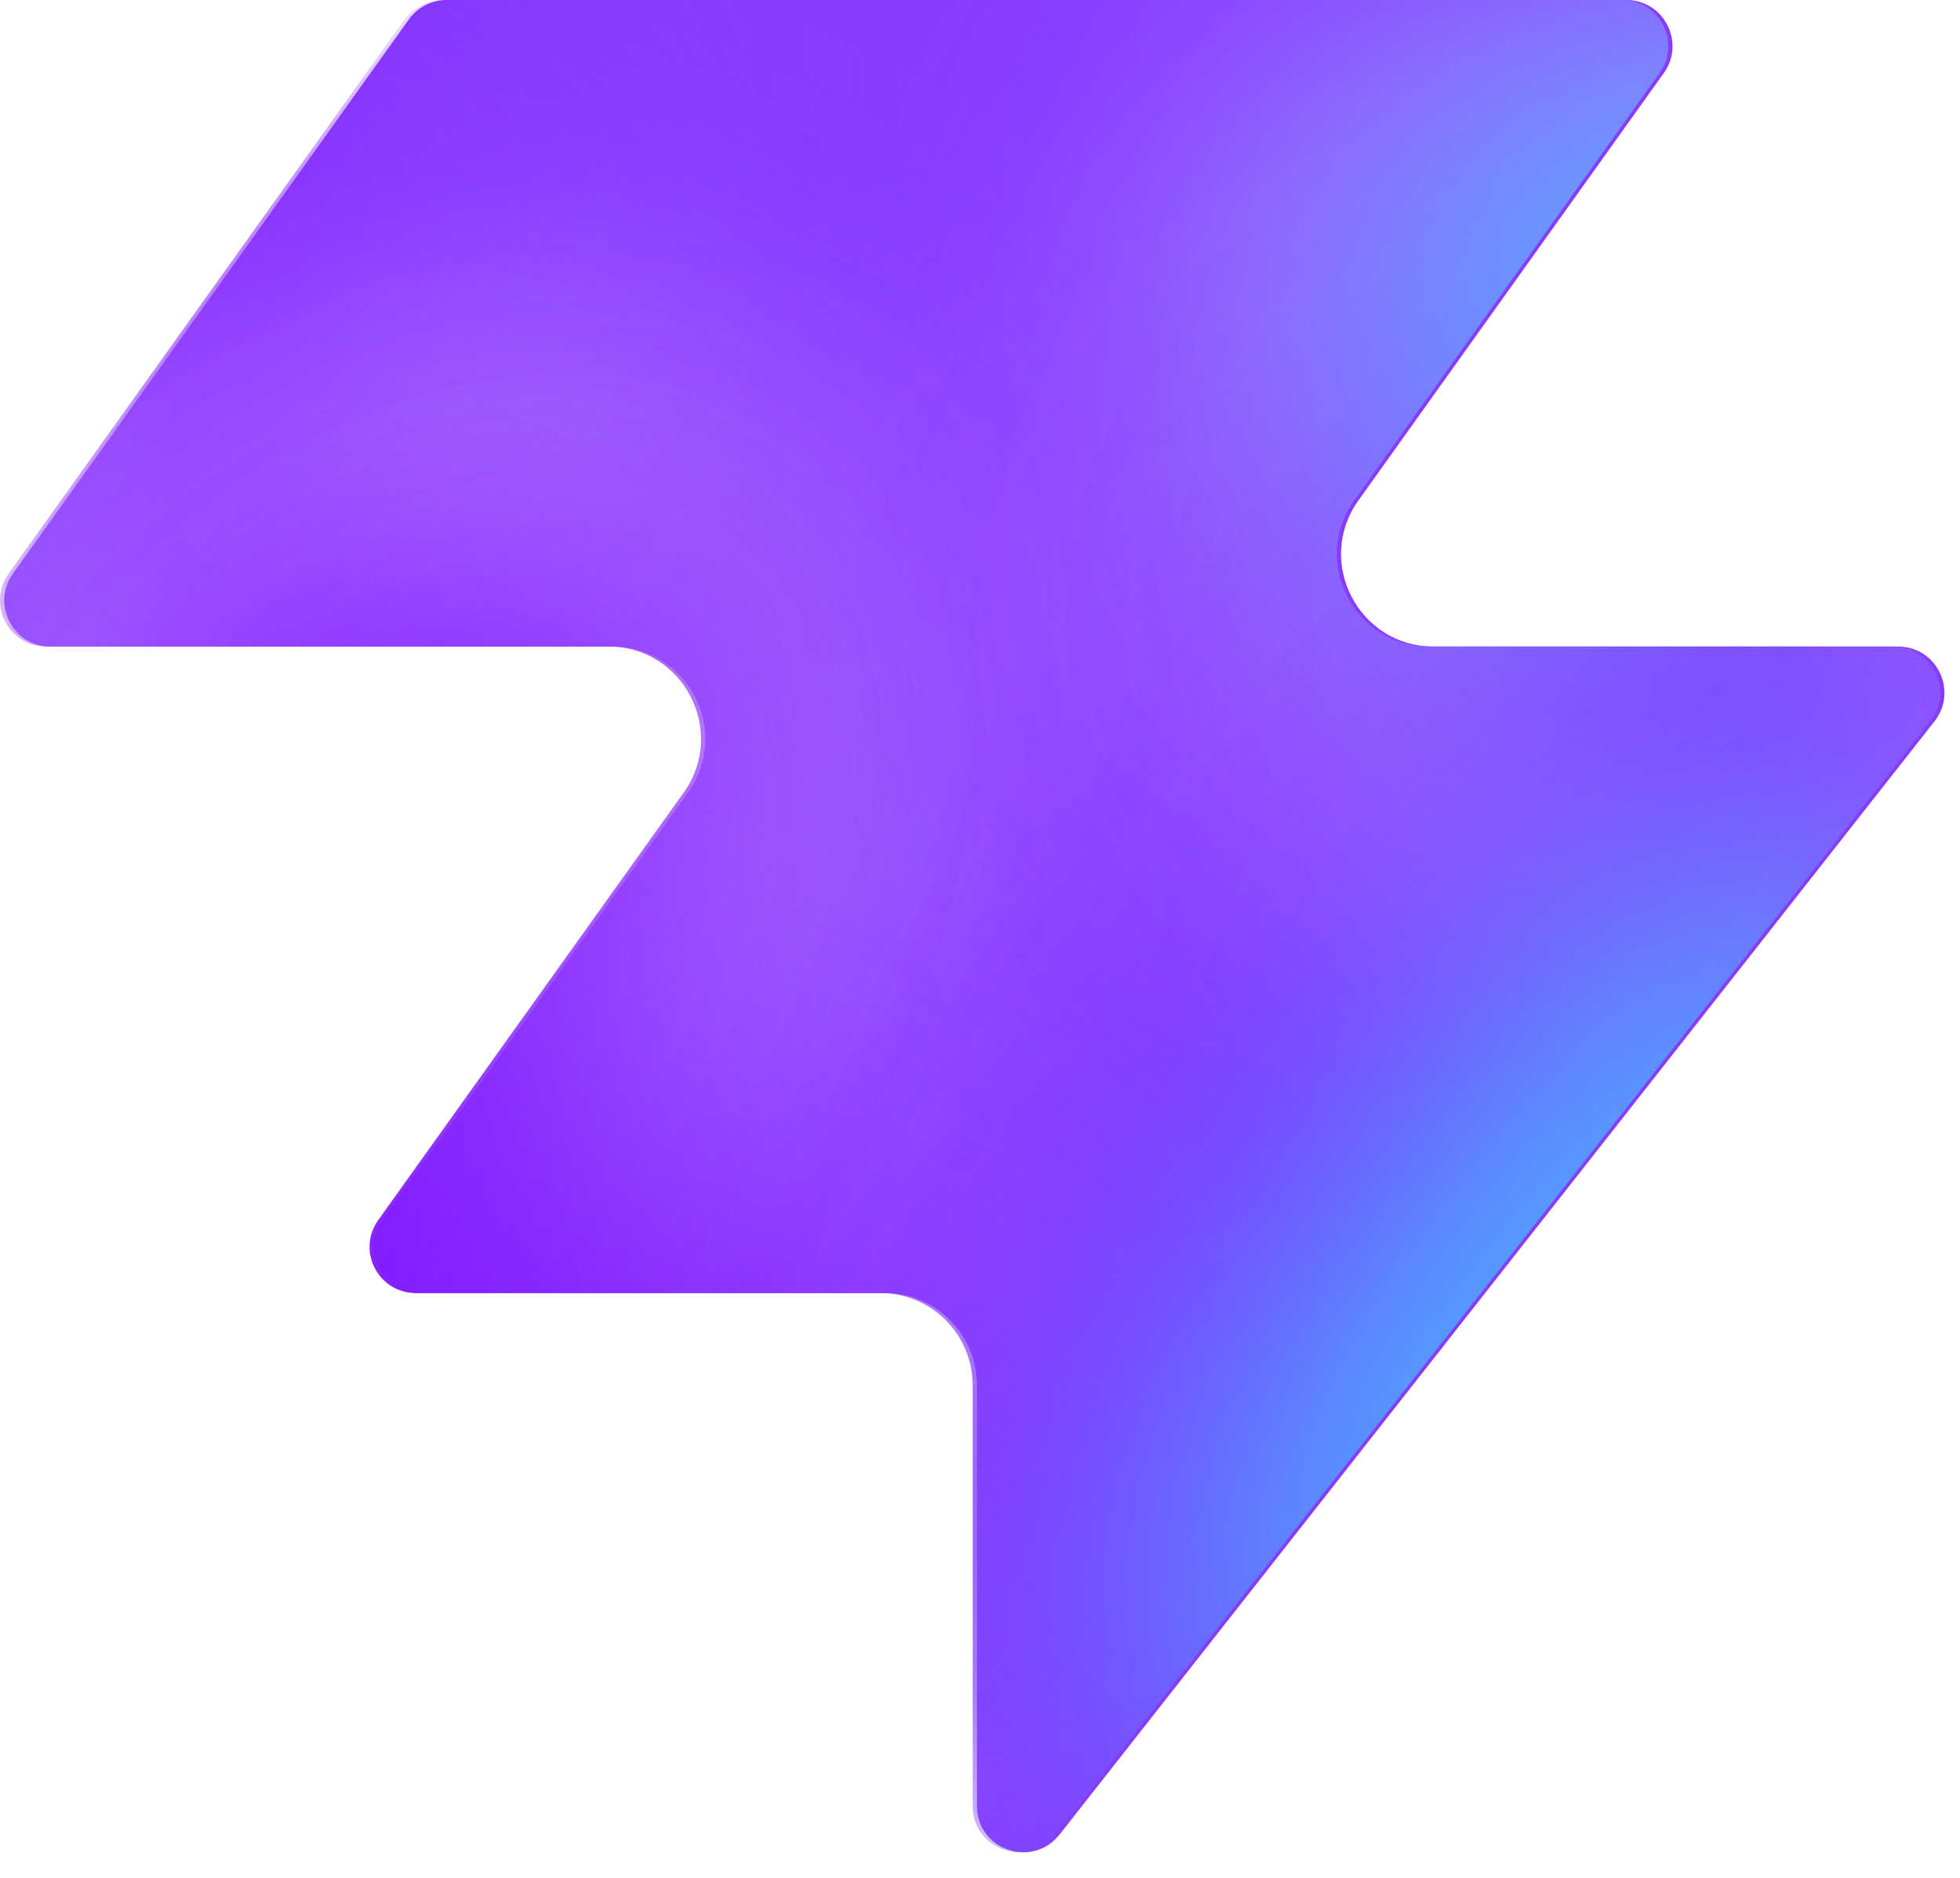
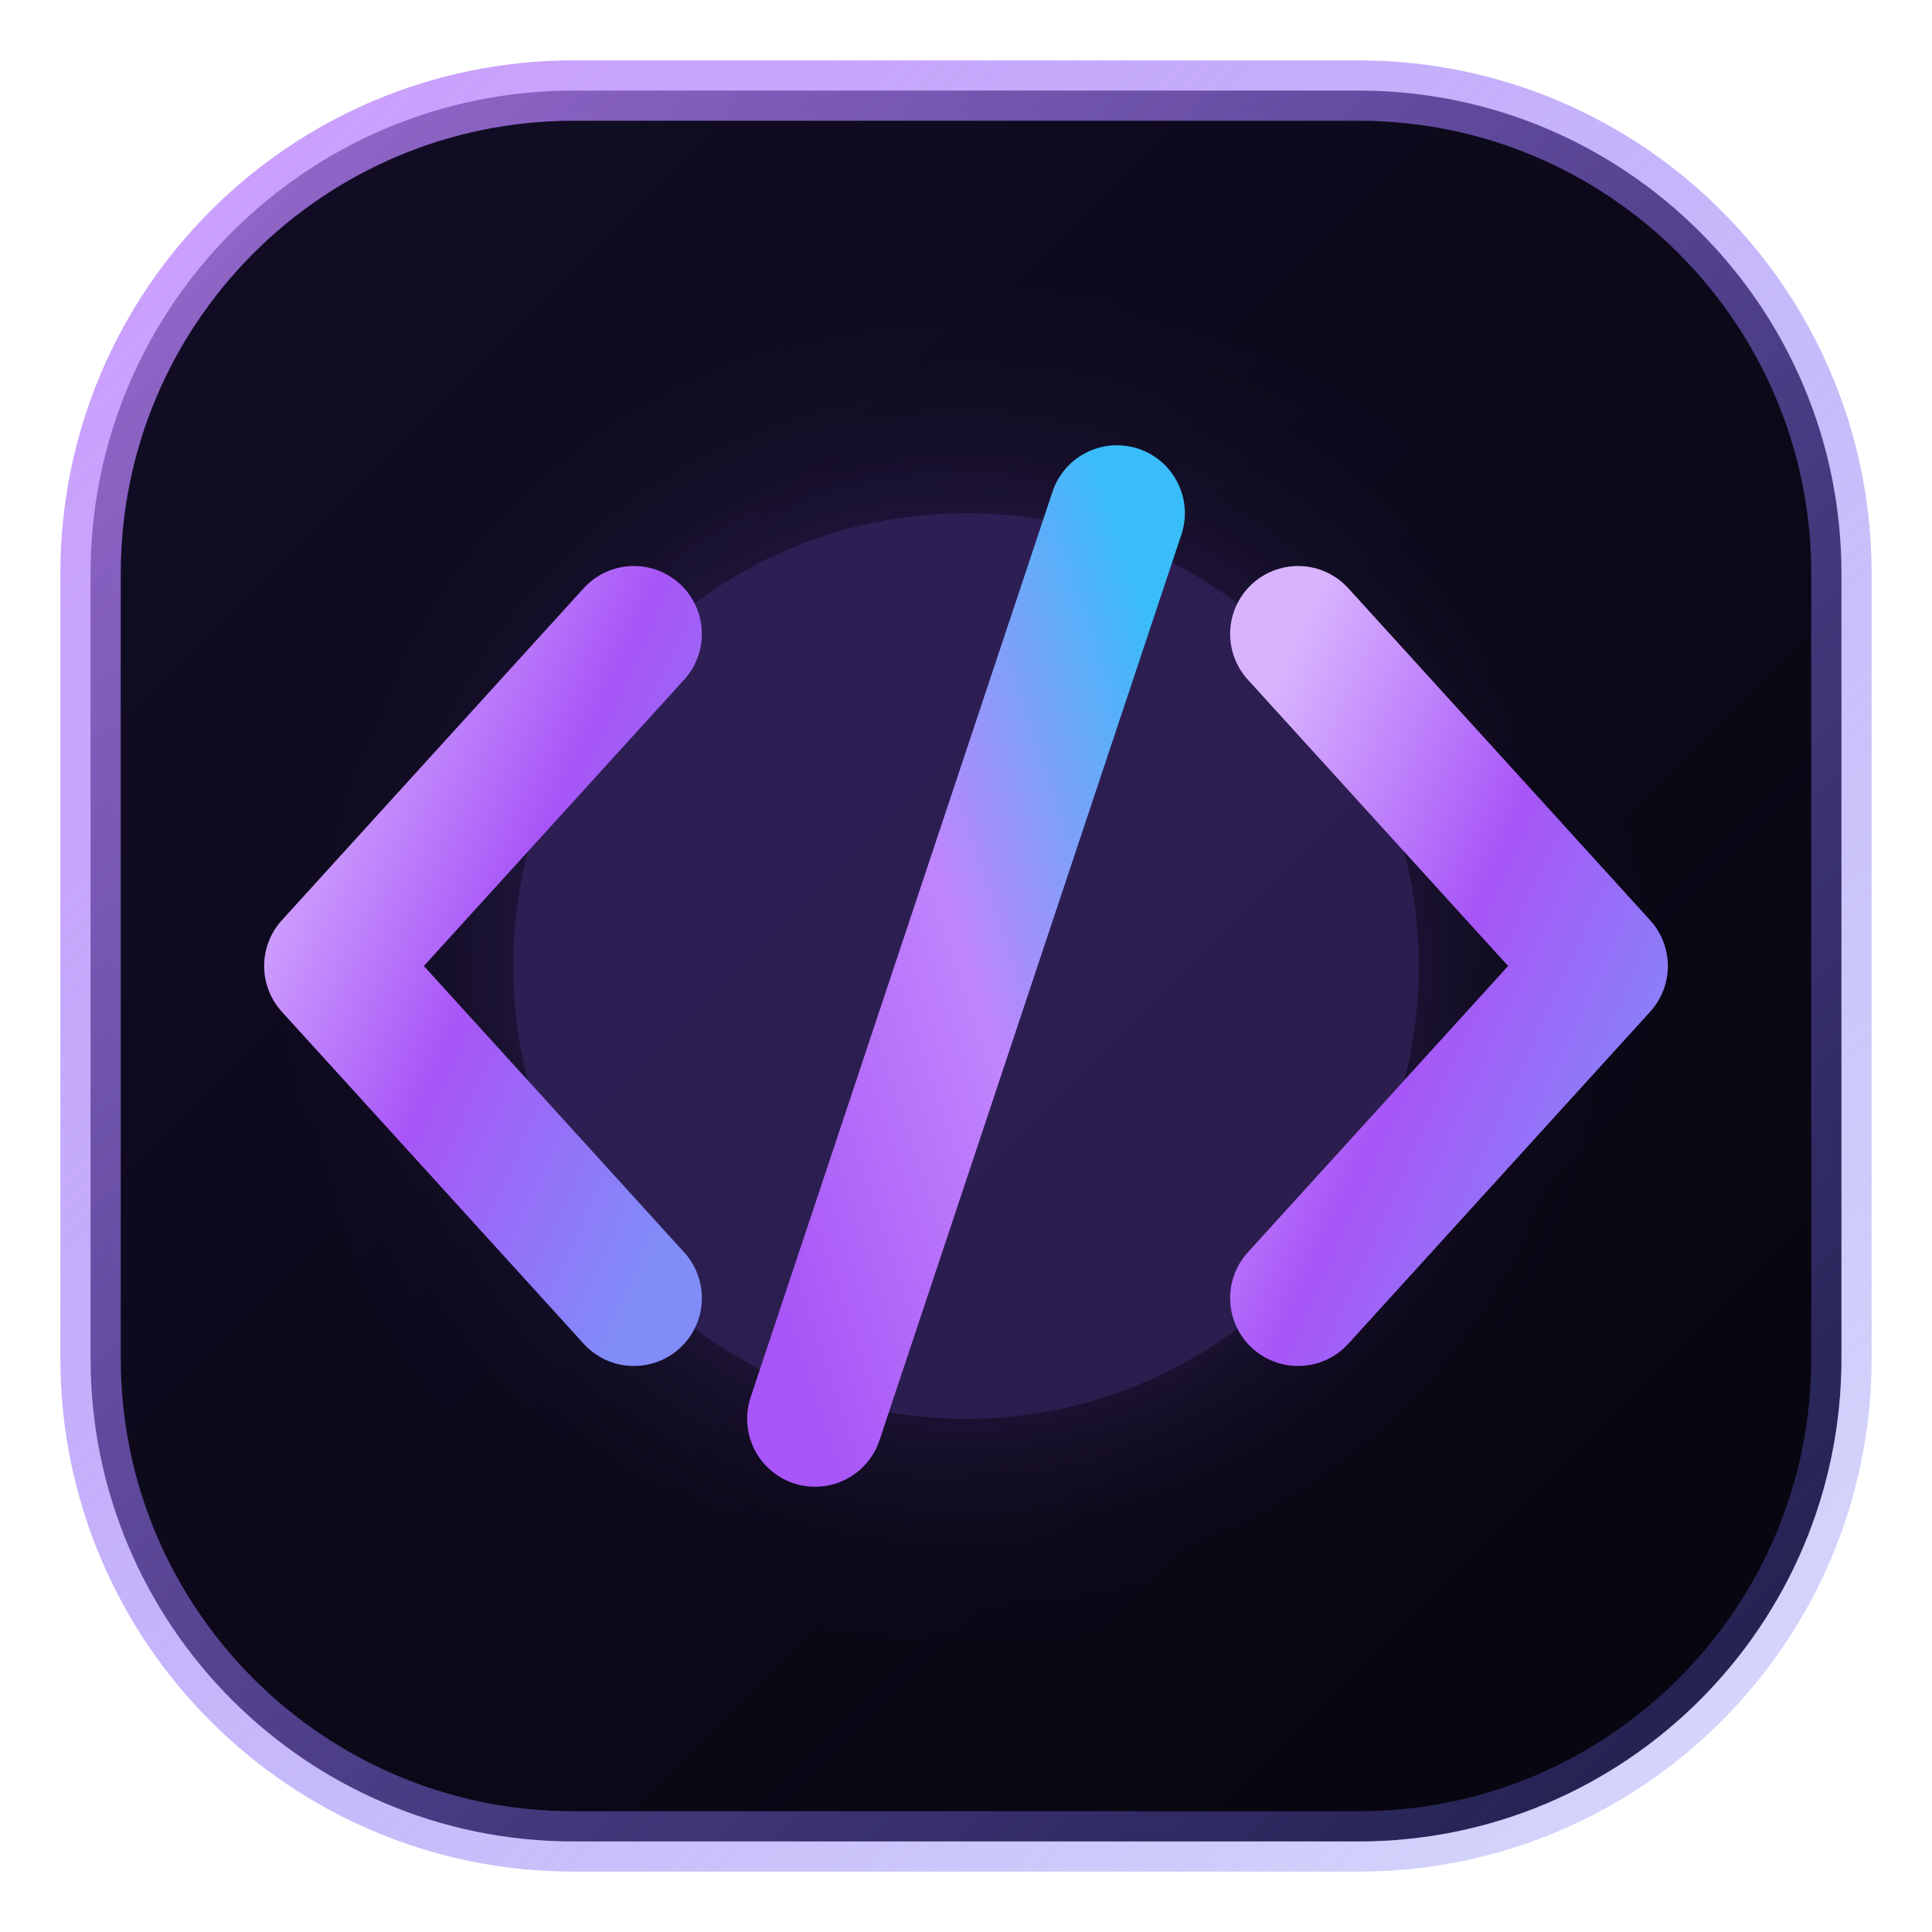
- <svg xmlns="http://www.w3.org/2000/svg" width="48" height="46" fill="none" viewBox="0 0 48 46">
-   <path fill="#863bff" d="M25.946 44.938c-.664.845-2.021.375-2.021-.698V33.937a2.26 2.26 0 0 0-2.262-2.262H10.287c-.92 0-1.456-1.04-.92-1.788l7.48-10.471c1.07-1.497 0-3.578-1.842-3.578H1.237c-.92 0-1.456-1.04-.92-1.788L10.013.474c.214-.297.556-.474.92-.474h28.894c.92 0 1.456 1.04.92 1.788l-7.48 10.471c-1.07 1.498 0 3.579 1.842 3.579h11.377c.943 0 1.473 1.088.89 1.83L25.947 44.94z" style="fill:#863bff;fill:color(display-p3 .525 .23 1);fill-opacity:1" />
-   <mask id="a" width="48" height="46" x="0" y="0" maskUnits="userSpaceOnUse" style="mask-type:alpha">
-     <path fill="#000" d="M25.842 44.938c-.664.844-2.021.375-2.021-.698V33.937a2.26 2.26 0 0 0-2.262-2.262H10.183c-.92 0-1.456-1.04-.92-1.788l7.48-10.471c1.07-1.498 0-3.579-1.842-3.579H1.133c-.92 0-1.456-1.04-.92-1.787L9.91.473c.214-.297.556-.474.92-.474h28.894c.92 0 1.456 1.04.92 1.788l-7.48 10.471c-1.07 1.498 0 3.578 1.842 3.578h11.377c.943 0 1.473 1.088.89 1.832L25.843 44.94z" style="fill:#000;fill-opacity:1" />
-   </mask>
-   <g mask="url(#a)">
-     <g filter="url(#b)">
-       <ellipse cx="5.508" cy="14.704" fill="#ede6ff" rx="5.508" ry="14.704" style="fill:#ede6ff;fill:color(display-p3 .927 .903 1);fill-opacity:1" transform="matrix(.00324 1 1 -.00324 -4.47 31.516)" />
-     </g>
-     <g filter="url(#c)">
-       <ellipse cx="10.399" cy="29.851" fill="#ede6ff" rx="10.399" ry="29.851" style="fill:#ede6ff;fill:color(display-p3 .927 .903 1);fill-opacity:1" transform="matrix(.00324 1 1 -.00324 -39.328 7.883)" />
-     </g>
-     <g filter="url(#d)">
-       <ellipse cx="5.508" cy="30.487" fill="#7e14ff" rx="5.508" ry="30.487" style="fill:#7e14ff;fill:color(display-p3 .492 .077 1);fill-opacity:1" transform="rotate(89.814 -25.913 -14.639)scale(1 -1)" />
-     </g>
-     <g filter="url(#e)">
-       <ellipse cx="5.508" cy="30.599" fill="#7e14ff" rx="5.508" ry="30.599" style="fill:#7e14ff;fill:color(display-p3 .492 .077 1);fill-opacity:1" transform="rotate(89.814 -32.644 -3.334)scale(1 -1)" />
-     </g>
-     <g filter="url(#f)">
-       <ellipse cx="5.508" cy="30.599" fill="#7e14ff" rx="5.508" ry="30.599" style="fill:#7e14ff;fill:color(display-p3 .492 .077 1);fill-opacity:1" transform="matrix(.00324 1 1 -.00324 -34.34 30.47)" />
-     </g>
-     <g filter="url(#g)">
-       <ellipse cx="14.072" cy="22.078" fill="#ede6ff" rx="14.072" ry="22.078" style="fill:#ede6ff;fill:color(display-p3 .927 .903 1);fill-opacity:1" transform="rotate(93.35 24.506 48.493)scale(-1 1)" />
-     </g>
-     <g filter="url(#h)">
-       <ellipse cx="3.47" cy="21.501" fill="#7e14ff" rx="3.47" ry="21.501" style="fill:#7e14ff;fill:color(display-p3 .492 .077 1);fill-opacity:1" transform="rotate(89.009 28.708 47.59)scale(-1 1)" />
-     </g>
-     <g filter="url(#i)">
-       <ellipse cx="3.47" cy="21.501" fill="#7e14ff" rx="3.47" ry="21.501" style="fill:#7e14ff;fill:color(display-p3 .492 .077 1);fill-opacity:1" transform="rotate(89.009 28.708 47.59)scale(-1 1)" />
-     </g>
-     <g filter="url(#j)">
-       <ellipse cx=".387" cy="8.972" fill="#7e14ff" rx="4.407" ry="29.108" style="fill:#7e14ff;fill:color(display-p3 .492 .077 1);fill-opacity:1" transform="rotate(39.51 .387 8.972)" />
-     </g>
-     <g filter="url(#k)">
-       <ellipse cx="47.523" cy="-6.092" fill="#7e14ff" rx="4.407" ry="29.108" style="fill:#7e14ff;fill:color(display-p3 .492 .077 1);fill-opacity:1" transform="rotate(37.892 47.523 -6.092)" />
-     </g>
-     <g filter="url(#l)">
-       <ellipse cx="41.412" cy="6.333" fill="#47bfff" rx="5.971" ry="9.665" style="fill:#47bfff;fill:color(display-p3 .28 .748 1);fill-opacity:1" transform="rotate(37.892 41.412 6.333)" />
-     </g>
-     <g filter="url(#m)">
-       <ellipse cx="-1.879" cy="38.332" fill="#7e14ff" rx="4.407" ry="29.108" style="fill:#7e14ff;fill:color(display-p3 .492 .077 1);fill-opacity:1" transform="rotate(37.892 -1.88 38.332)" />
-     </g>
-     <g filter="url(#n)">
-       <ellipse cx="-1.879" cy="38.332" fill="#7e14ff" rx="4.407" ry="29.108" style="fill:#7e14ff;fill:color(display-p3 .492 .077 1);fill-opacity:1" transform="rotate(37.892 -1.88 38.332)" />
-     </g>
-     <g filter="url(#o)">
-       <ellipse cx="35.651" cy="29.907" fill="#7e14ff" rx="4.407" ry="29.108" style="fill:#7e14ff;fill:color(display-p3 .492 .077 1);fill-opacity:1" transform="rotate(37.892 35.651 29.907)" />
-     </g>
-     <g filter="url(#p)">
-       <ellipse cx="38.418" cy="32.4" fill="#47bfff" rx="5.971" ry="15.297" style="fill:#47bfff;fill:color(display-p3 .28 .748 1);fill-opacity:1" transform="rotate(37.892 38.418 32.4)" />
-     </g>
-   </g>
+ <svg xmlns="http://www.w3.org/2000/svg" viewBox="0 0 64 64" width="64" height="64" fill="none">
  <defs>
-     <filter id="b" width="60.045" height="41.654" x="-19.77" y="16.149" color-interpolation-filters="sRGB" filterUnits="userSpaceOnUse">
-       <feFlood flood-opacity="0" result="BackgroundImageFix" />
-       <feBlend in="SourceGraphic" in2="BackgroundImageFix" result="shape" />
-       <feGaussianBlur result="effect1_foregroundBlur_2002_17158" stdDeviation="7.659" />
-     </filter>
-     <filter id="c" width="90.34" height="51.437" x="-54.613" y="-7.533" color-interpolation-filters="sRGB" filterUnits="userSpaceOnUse">
-       <feFlood flood-opacity="0" result="BackgroundImageFix" />
-       <feBlend in="SourceGraphic" in2="BackgroundImageFix" result="shape" />
-       <feGaussianBlur result="effect1_foregroundBlur_2002_17158" stdDeviation="7.659" />
-     </filter>
-     <filter id="d" width="79.355" height="29.4" x="-49.64" y="2.03" color-interpolation-filters="sRGB" filterUnits="userSpaceOnUse">
-       <feFlood flood-opacity="0" result="BackgroundImageFix" />
-       <feBlend in="SourceGraphic" in2="BackgroundImageFix" result="shape" />
-       <feGaussianBlur result="effect1_foregroundBlur_2002_17158" stdDeviation="4.596" />
-     </filter>
-     <filter id="e" width="79.579" height="29.4" x="-45.045" y="20.029" color-interpolation-filters="sRGB" filterUnits="userSpaceOnUse">
-       <feFlood flood-opacity="0" result="BackgroundImageFix" />
-       <feBlend in="SourceGraphic" in2="BackgroundImageFix" result="shape" />
-       <feGaussianBlur result="effect1_foregroundBlur_2002_17158" stdDeviation="4.596" />
-     </filter>
-     <filter id="f" width="79.579" height="29.4" x="-43.513" y="21.178" color-interpolation-filters="sRGB" filterUnits="userSpaceOnUse">
-       <feFlood flood-opacity="0" result="BackgroundImageFix" />
-       <feBlend in="SourceGraphic" in2="BackgroundImageFix" result="shape" />
-       <feGaussianBlur result="effect1_foregroundBlur_2002_17158" stdDeviation="4.596" />
-     </filter>
-     <filter id="g" width="74.749" height="58.852" x="15.756" y="-17.901" color-interpolation-filters="sRGB" filterUnits="userSpaceOnUse">
-       <feFlood flood-opacity="0" result="BackgroundImageFix" />
-       <feBlend in="SourceGraphic" in2="BackgroundImageFix" result="shape" />
-       <feGaussianBlur result="effect1_foregroundBlur_2002_17158" stdDeviation="7.659" />
-     </filter>
-     <filter id="h" width="61.377" height="25.362" x="23.548" y="2.284" color-interpolation-filters="sRGB" filterUnits="userSpaceOnUse">
-       <feFlood flood-opacity="0" result="BackgroundImageFix" />
-       <feBlend in="SourceGraphic" in2="BackgroundImageFix" result="shape" />
-       <feGaussianBlur result="effect1_foregroundBlur_2002_17158" stdDeviation="4.596" />
-     </filter>
-     <filter id="i" width="61.377" height="25.362" x="23.548" y="2.284" color-interpolation-filters="sRGB" filterUnits="userSpaceOnUse">
-       <feFlood flood-opacity="0" result="BackgroundImageFix" />
-       <feBlend in="SourceGraphic" in2="BackgroundImageFix" result="shape" />
-       <feGaussianBlur result="effect1_foregroundBlur_2002_17158" stdDeviation="4.596" />
-     </filter>
-     <filter id="j" width="56.045" height="63.649" x="-27.636" y="-22.853" color-interpolation-filters="sRGB" filterUnits="userSpaceOnUse">
-       <feFlood flood-opacity="0" result="BackgroundImageFix" />
-       <feBlend in="SourceGraphic" in2="BackgroundImageFix" result="shape" />
-       <feGaussianBlur result="effect1_foregroundBlur_2002_17158" stdDeviation="4.596" />
-     </filter>
-     <filter id="k" width="54.814" height="64.646" x="20.116" y="-38.415" color-interpolation-filters="sRGB" filterUnits="userSpaceOnUse">
-       <feFlood flood-opacity="0" result="BackgroundImageFix" />
-       <feBlend in="SourceGraphic" in2="BackgroundImageFix" result="shape" />
-       <feGaussianBlur result="effect1_foregroundBlur_2002_17158" stdDeviation="4.596" />
-     </filter>
-     <filter id="l" width="33.541" height="35.313" x="24.641" y="-11.323" color-interpolation-filters="sRGB" filterUnits="userSpaceOnUse">
-       <feFlood flood-opacity="0" result="BackgroundImageFix" />
-       <feBlend in="SourceGraphic" in2="BackgroundImageFix" result="shape" />
-       <feGaussianBlur result="effect1_foregroundBlur_2002_17158" stdDeviation="4.596" />
-     </filter>
-     <filter id="m" width="54.814" height="64.646" x="-29.286" y="6.009" color-interpolation-filters="sRGB" filterUnits="userSpaceOnUse">
-       <feFlood flood-opacity="0" result="BackgroundImageFix" />
-       <feBlend in="SourceGraphic" in2="BackgroundImageFix" result="shape" />
-       <feGaussianBlur result="effect1_foregroundBlur_2002_17158" stdDeviation="4.596" />
-     </filter>
-     <filter id="n" width="54.814" height="64.646" x="-29.286" y="6.009" color-interpolation-filters="sRGB" filterUnits="userSpaceOnUse">
-       <feFlood flood-opacity="0" result="BackgroundImageFix" />
-       <feBlend in="SourceGraphic" in2="BackgroundImageFix" result="shape" />
-       <feGaussianBlur result="effect1_foregroundBlur_2002_17158" stdDeviation="4.596" />
-     </filter>
-     <filter id="o" width="54.814" height="64.646" x="8.244" y="-2.416" color-interpolation-filters="sRGB" filterUnits="userSpaceOnUse">
-       <feFlood flood-opacity="0" result="BackgroundImageFix" />
-       <feBlend in="SourceGraphic" in2="BackgroundImageFix" result="shape" />
-       <feGaussianBlur result="effect1_foregroundBlur_2002_17158" stdDeviation="4.596" />
-     </filter>
-     <filter id="p" width="39.409" height="43.623" x="18.713" y="10.588" color-interpolation-filters="sRGB" filterUnits="userSpaceOnUse">
-       <feFlood flood-opacity="0" result="BackgroundImageFix" />
-       <feBlend in="SourceGraphic" in2="BackgroundImageFix" result="shape" />
-       <feGaussianBlur result="effect1_foregroundBlur_2002_17158" stdDeviation="4.596" />
+     <linearGradient id="bgGrad" x1="0%" y1="0%" x2="100%" y2="100%">
+       <stop offset="0%" stop-color="#120d26" />
+       <stop offset="100%" stop-color="#07050e" />
+     </linearGradient>
+     <linearGradient id="borderGrad" x1="0%" y1="0%" x2="100%" y2="100%">
+       <stop offset="0%" stop-color="#c084fc" stop-opacity="0.8" />
+       <stop offset="100%" stop-color="#6366f1" stop-opacity="0.25" />
+     </linearGradient>
+     <linearGradient id="bracketGrad" x1="0%" y1="0%" x2="100%" y2="100%">
+       <stop offset="0%" stop-color="#d8b4fe" />
+       <stop offset="50%" stop-color="#a855f7" />
+       <stop offset="100%" stop-color="#818cf8" />
+     </linearGradient>
+     <linearGradient id="slashGrad" x1="0%" y1="100%" x2="100%" y2="0%">
+       <stop offset="0%" stop-color="#a855f7" />
+       <stop offset="50%" stop-color="#c084fc" />
+       <stop offset="100%" stop-color="#38bdf8" />
+     </linearGradient>
+     <filter id="softGlow" x="-30%" y="-30%" width="160%" height="160%">
+       <feGaussianBlur stdDeviation="3.5" result="blur" />
+       <feComposite in="SourceGraphic" in2="blur" operator="over" />
    </filter>
  </defs>
+   <rect x="3" y="3" width="58" height="58" rx="16" fill="url(#bgGrad)" stroke="url(#borderGrad)" stroke-width="2" />
+   <circle cx="32" cy="32" r="15" fill="#8b5cf6" opacity="0.25" filter="url(#softGlow)" />
+   <path d="M 21 21 L 11 32 L 21 43" stroke="url(#bracketGrad)" stroke-width="4.5" stroke-linecap="round" stroke-linejoin="round" />
+   <path d="M 37 17 L 27 47" stroke="url(#slashGrad)" stroke-width="4.5" stroke-linecap="round" />
+   <path d="M 43 21 L 53 32 L 43 43" stroke="url(#bracketGrad)" stroke-width="4.5" stroke-linecap="round" stroke-linejoin="round" />
</svg>
